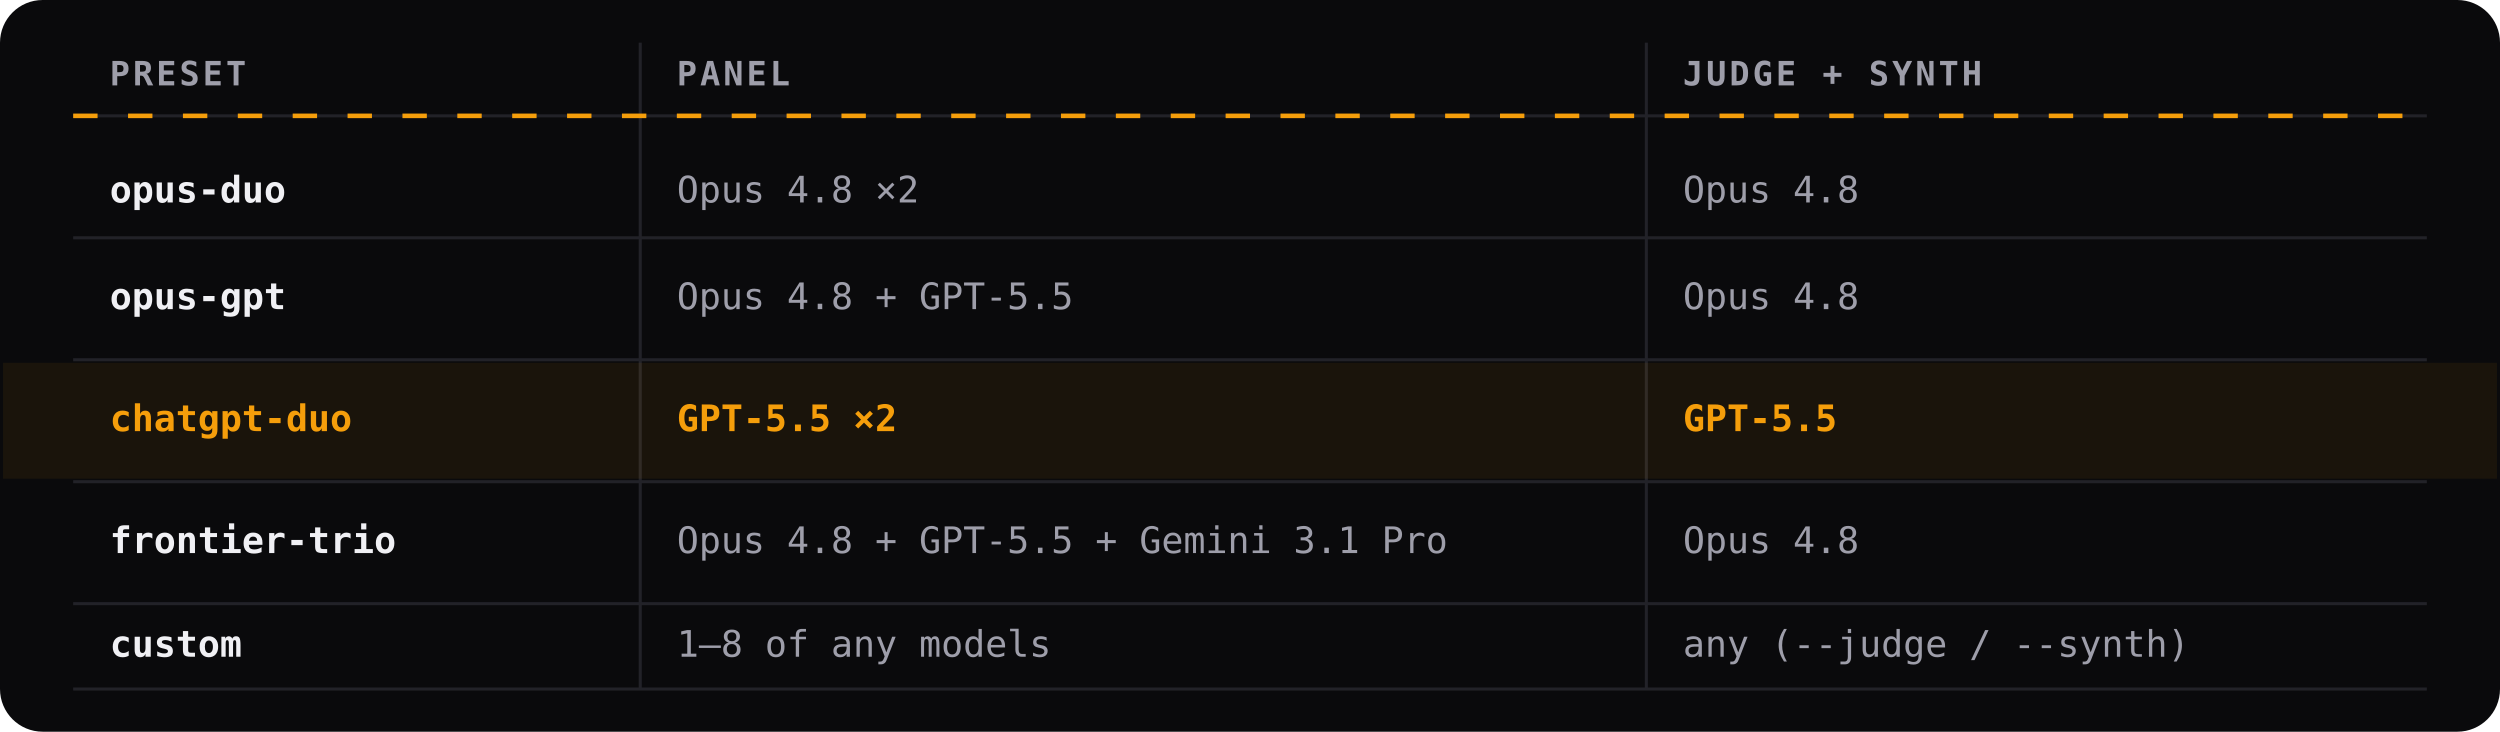
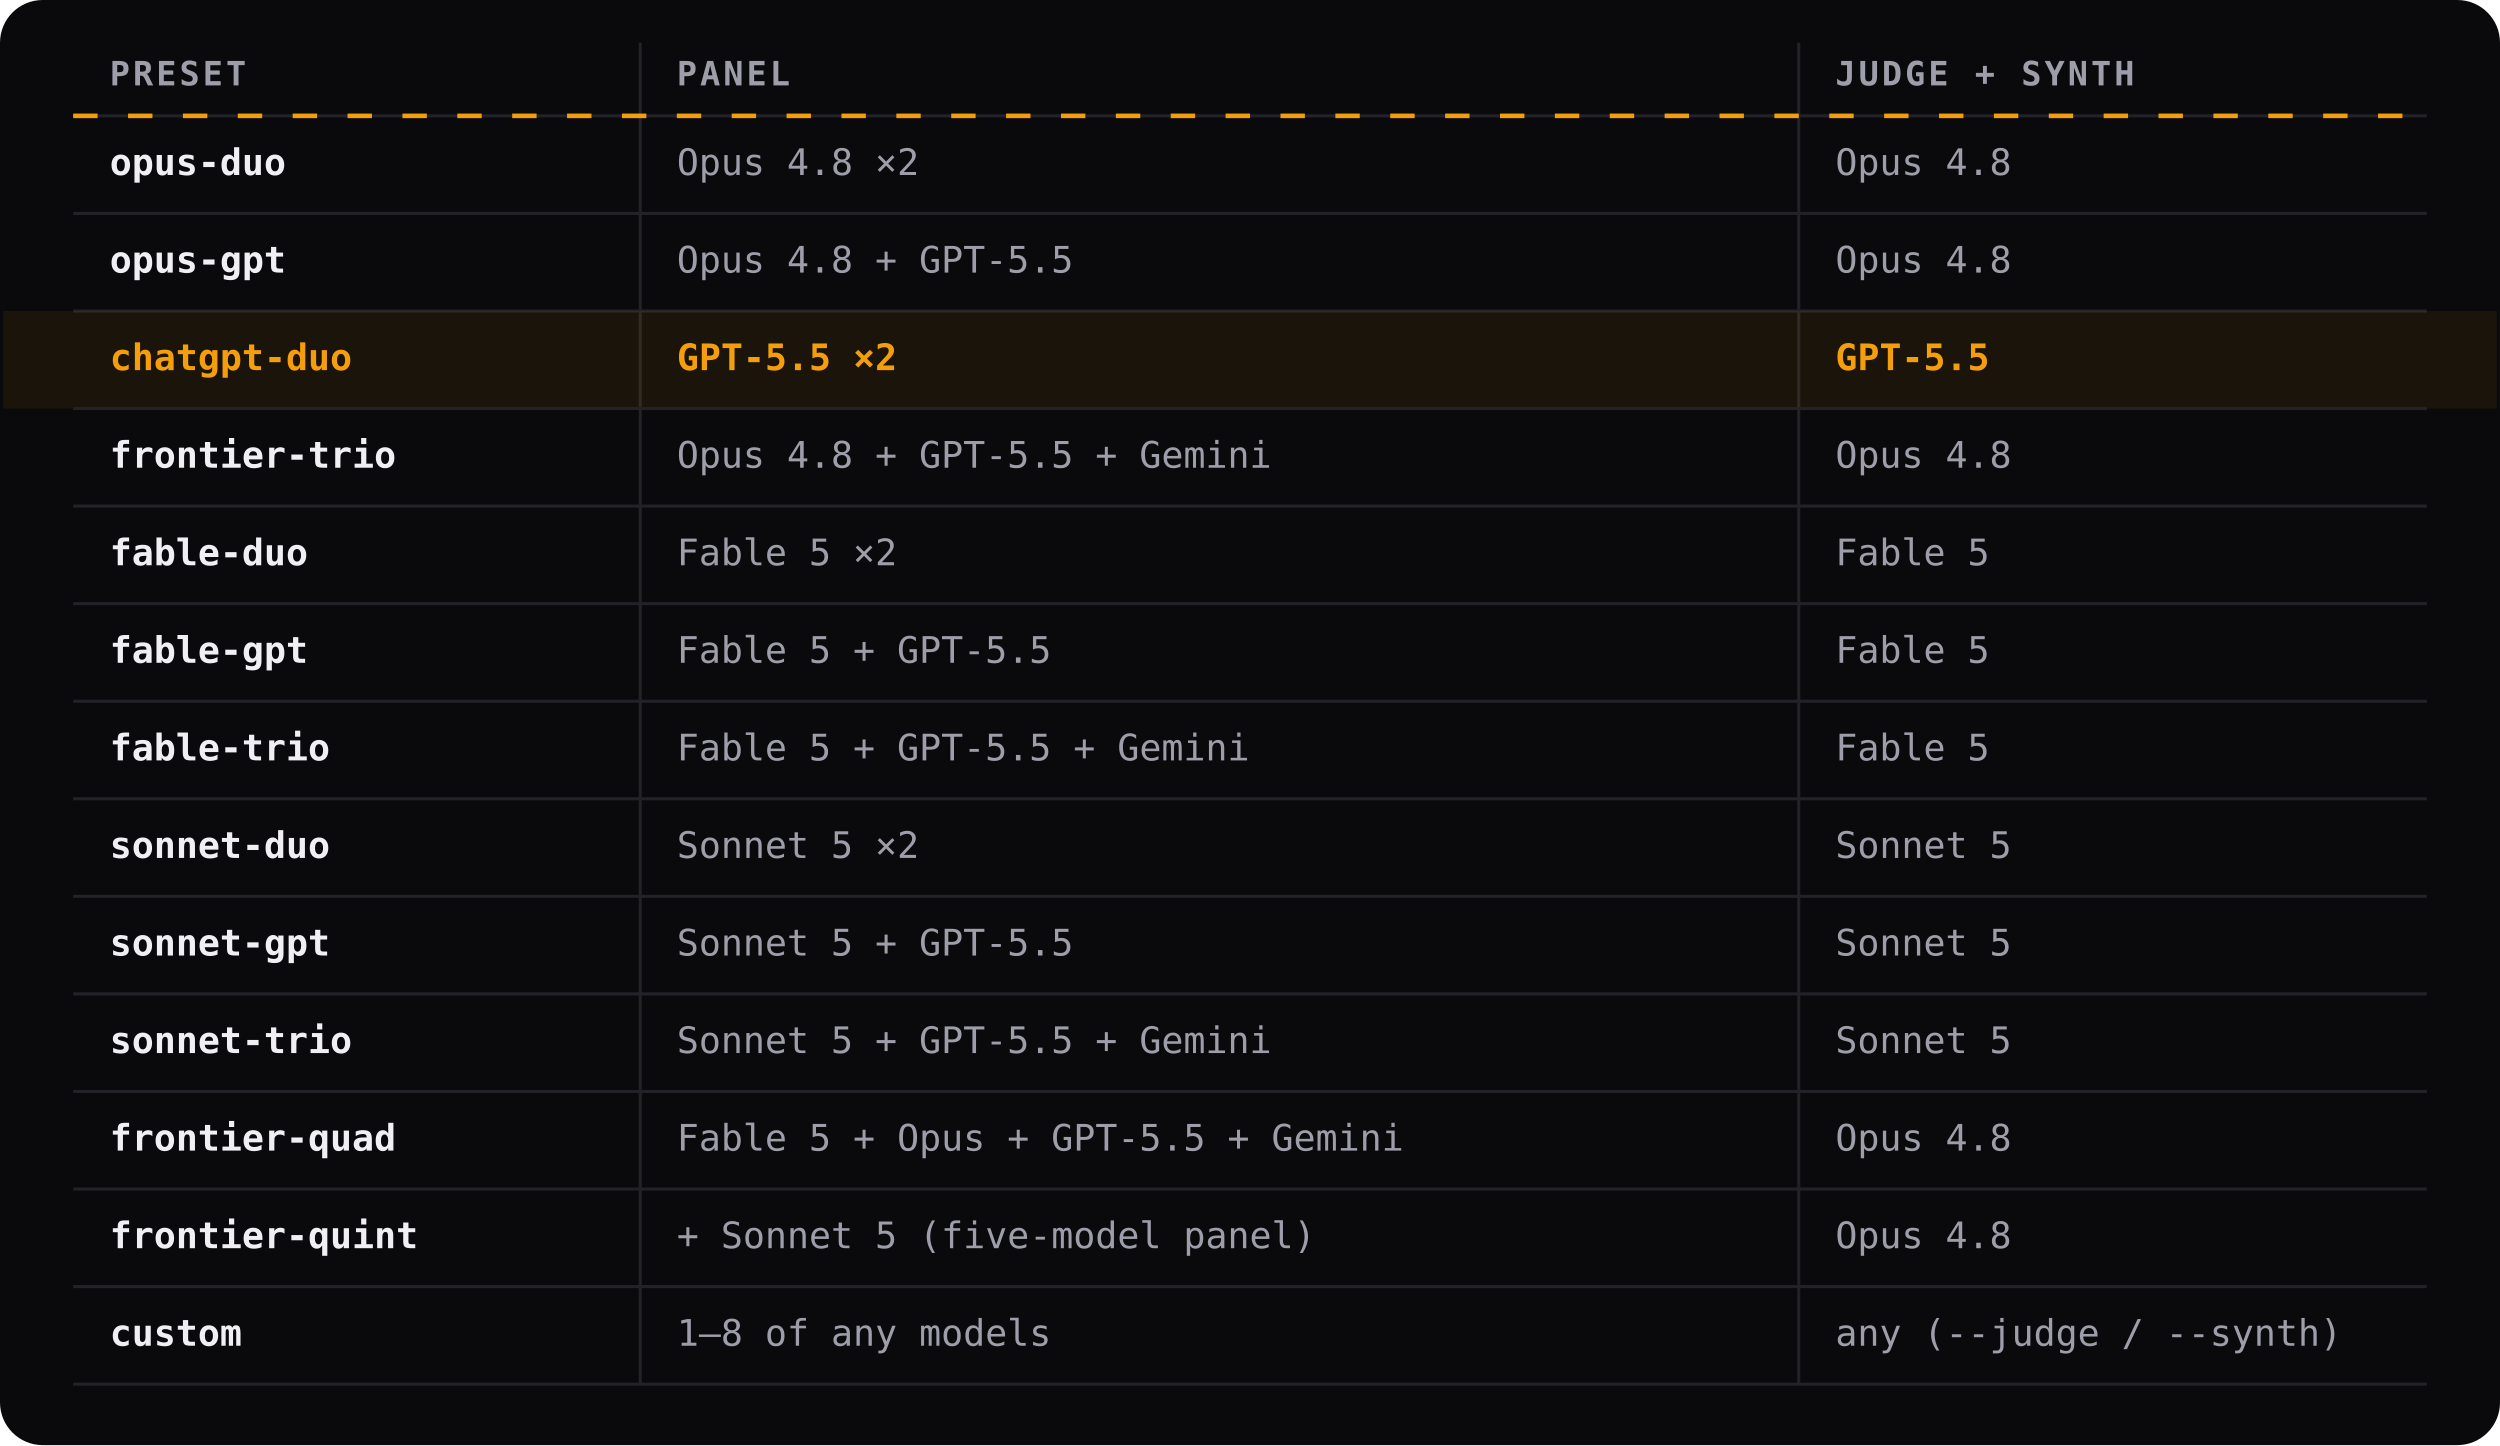
- <svg xmlns="http://www.w3.org/2000/svg" viewBox="0 0 820 240" role="img" aria-labelledby="t d">
+ <svg xmlns="http://www.w3.org/2000/svg" viewBox="0 0 820 474" role="img" aria-labelledby="t d">
  <style>
    .bg    { fill: #0a0a0c; }
    .lbl   { font: 600 13px ui-monospace, SFMono-Regular, Consolas, monospace; fill: #f0f0f4; }
    .hdr   { font: 700 11px ui-monospace, SFMono-Regular, Consolas, monospace; fill: #9e9eaa; letter-spacing: 1px; }
    .cell  { font: 400 12px ui-monospace, SFMono-Regular, Consolas, monospace; fill: #9e9eaa; }
    .name  { font: 600 12px ui-monospace, SFMono-Regular, Consolas, monospace; fill: #f0f0f4; }
    .amber { fill: #f59e0b; }
    .amb-c { font: 600 12px ui-monospace, SFMono-Regular, Consolas, monospace; fill: #f59e0b; }
    .divider { stroke: #222228; stroke-width: 1; }
    .row-amb { fill: rgb(245 158 11 / 0.07); }
    /* dash-flow accent under header */
    .flow-line {
      stroke: #f59e0b;
      stroke-width: 1.5;
      stroke-dasharray: 8 10;
      stroke-dashoffset: 0;
      fill: none;
      animation: dash 1.6s linear infinite;
    }
    @keyframes dash { to { stroke-dashoffset: -36; } }
    @media (prefers-reduced-motion: reduce) { .flow-line { animation: none; } }
  </style>
-   <rect class="bg" width="820" height="240" rx="14" />
+   <rect class="bg" width="820" height="474" rx="14" />
  <line class="divider" x1="24" y1="38" x2="796" y2="38" />
-   <line class="divider" x1="210" y1="14" x2="210" y2="226" />
-   <line class="divider" x1="540" y1="14" x2="540" y2="226" />
-   <line class="divider" x1="24" y1="226" x2="796" y2="226" />
+   <line class="divider" x1="210" y1="14" x2="210" y2="454" />
+   <line class="divider" x1="590" y1="14" x2="590" y2="454" />
+   <line class="divider" x1="24" y1="454" x2="796" y2="454" />
  <line class="flow-line" x1="24" y1="38" x2="796" y2="38" />
  <text class="hdr" x="36" y="28">PRESET</text>
  <text class="hdr" x="222" y="28">PANEL</text>
-   <text class="hdr" x="552" y="28">JUDGE + SYNTH</text>
-   <text class="name" x="36" y="63" dominant-baseline="middle" dy="0">opus-duo</text>
-   <text class="cell" x="222" y="63" dominant-baseline="middle">Opus 4.8 ×2</text>
-   <text class="cell" x="552" y="63" dominant-baseline="middle">Opus 4.8</text>
-   <line class="divider" x1="24" y1="78" x2="796" y2="78" />
-   <text class="name" x="36" y="98" dominant-baseline="middle">opus-gpt</text>
-   <text class="cell" x="222" y="98" dominant-baseline="middle">Opus 4.8 + GPT-5.5</text>
-   <text class="cell" x="552" y="98" dominant-baseline="middle">Opus 4.8</text>
-   <line class="divider" x1="24" y1="118" x2="796" y2="118" />
-   <rect class="row-amb" x="1" y="119" width="818" height="38" rx="0" />
-   <text class="amb-c" x="36" y="138" dominant-baseline="middle">chatgpt-duo</text>
-   <text class="amb-c" x="222" y="138" dominant-baseline="middle">GPT-5.5 ×2</text>
-   <text class="amb-c" x="552" y="138" dominant-baseline="middle">GPT-5.5</text>
-   <line class="divider" x1="24" y1="158" x2="796" y2="158" />
-   <text class="name" x="36" y="178" dominant-baseline="middle">frontier-trio</text>
-   <text class="cell" x="222" y="178" dominant-baseline="middle">Opus 4.8 + GPT-5.5 + Gemini 3.1 Pro</text>
-   <text class="cell" x="552" y="178" dominant-baseline="middle">Opus 4.8</text>
+   <text class="hdr" x="602" y="28">JUDGE + SYNTH</text>
+   <text class="name" x="36" y="54" dominant-baseline="middle">opus-duo</text>
+   <text class="cell" x="222" y="54" dominant-baseline="middle">Opus 4.8 ×2</text>
+   <text class="cell" x="602" y="54" dominant-baseline="middle">Opus 4.8</text>
+   <line class="divider" x1="24" y1="70" x2="796" y2="70" />
+   <text class="name" x="36" y="86" dominant-baseline="middle">opus-gpt</text>
+   <text class="cell" x="222" y="86" dominant-baseline="middle">Opus 4.8 + GPT-5.5</text>
+   <text class="cell" x="602" y="86" dominant-baseline="middle">Opus 4.8</text>
+   <line class="divider" x1="24" y1="102" x2="796" y2="102" />
+   <rect class="row-amb" x="1" y="102" width="818" height="32" />
+   <text class="amb-c" x="36" y="118" dominant-baseline="middle">chatgpt-duo</text>
+   <text class="amb-c" x="222" y="118" dominant-baseline="middle">GPT-5.5 ×2</text>
+   <text class="amb-c" x="602" y="118" dominant-baseline="middle">GPT-5.5</text>
+   <line class="divider" x1="24" y1="134" x2="796" y2="134" />
+   <text class="name" x="36" y="150" dominant-baseline="middle">frontier-trio</text>
+   <text class="cell" x="222" y="150" dominant-baseline="middle">Opus 4.8 + GPT-5.5 + Gemini</text>
+   <text class="cell" x="602" y="150" dominant-baseline="middle">Opus 4.8</text>
+   <line class="divider" x1="24" y1="166" x2="796" y2="166" />
+   <text class="name" x="36" y="182" dominant-baseline="middle">fable-duo</text>
+   <text class="cell" x="222" y="182" dominant-baseline="middle">Fable 5 ×2</text>
+   <text class="cell" x="602" y="182" dominant-baseline="middle">Fable 5</text>
  <line class="divider" x1="24" y1="198" x2="796" y2="198" />
-   <text class="name" x="36" y="212" dominant-baseline="middle">custom</text>
-   <text class="cell" x="222" y="212" dominant-baseline="middle">1–8 of any models</text>
-   <text class="cell" x="552" y="212" dominant-baseline="middle">any  (--judge / --synth)</text>
+   <text class="name" x="36" y="214" dominant-baseline="middle">fable-gpt</text>
+   <text class="cell" x="222" y="214" dominant-baseline="middle">Fable 5 + GPT-5.5</text>
+   <text class="cell" x="602" y="214" dominant-baseline="middle">Fable 5</text>
+   <line class="divider" x1="24" y1="230" x2="796" y2="230" />
+   <text class="name" x="36" y="246" dominant-baseline="middle">fable-trio</text>
+   <text class="cell" x="222" y="246" dominant-baseline="middle">Fable 5 + GPT-5.5 + Gemini</text>
+   <text class="cell" x="602" y="246" dominant-baseline="middle">Fable 5</text>
+   <line class="divider" x1="24" y1="262" x2="796" y2="262" />
+   <text class="name" x="36" y="278" dominant-baseline="middle">sonnet-duo</text>
+   <text class="cell" x="222" y="278" dominant-baseline="middle">Sonnet 5 ×2</text>
+   <text class="cell" x="602" y="278" dominant-baseline="middle">Sonnet 5</text>
+   <line class="divider" x1="24" y1="294" x2="796" y2="294" />
+   <text class="name" x="36" y="310" dominant-baseline="middle">sonnet-gpt</text>
+   <text class="cell" x="222" y="310" dominant-baseline="middle">Sonnet 5 + GPT-5.5</text>
+   <text class="cell" x="602" y="310" dominant-baseline="middle">Sonnet 5</text>
+   <line class="divider" x1="24" y1="326" x2="796" y2="326" />
+   <text class="name" x="36" y="342" dominant-baseline="middle">sonnet-trio</text>
+   <text class="cell" x="222" y="342" dominant-baseline="middle">Sonnet 5 + GPT-5.5 + Gemini</text>
+   <text class="cell" x="602" y="342" dominant-baseline="middle">Sonnet 5</text>
+   <line class="divider" x1="24" y1="358" x2="796" y2="358" />
+   <text class="name" x="36" y="374" dominant-baseline="middle">frontier-quad</text>
+   <text class="cell" x="222" y="374" dominant-baseline="middle">Fable 5 + Opus + GPT-5.5 + Gemini</text>
+   <text class="cell" x="602" y="374" dominant-baseline="middle">Opus 4.8</text>
+   <line class="divider" x1="24" y1="390" x2="796" y2="390" />
+   <text class="name" x="36" y="406" dominant-baseline="middle">frontier-quint</text>
+   <text class="cell" x="222" y="406" dominant-baseline="middle">+ Sonnet 5  (five-model panel)</text>
+   <text class="cell" x="602" y="406" dominant-baseline="middle">Opus 4.8</text>
+   <line class="divider" x1="24" y1="422" x2="796" y2="422" />
+   <text class="name" x="36" y="438" dominant-baseline="middle">custom</text>
+   <text class="cell" x="222" y="438" dominant-baseline="middle">1–8 of any models</text>
+   <text class="cell" x="602" y="438" dominant-baseline="middle">any  (--judge / --synth)</text>
</svg>
